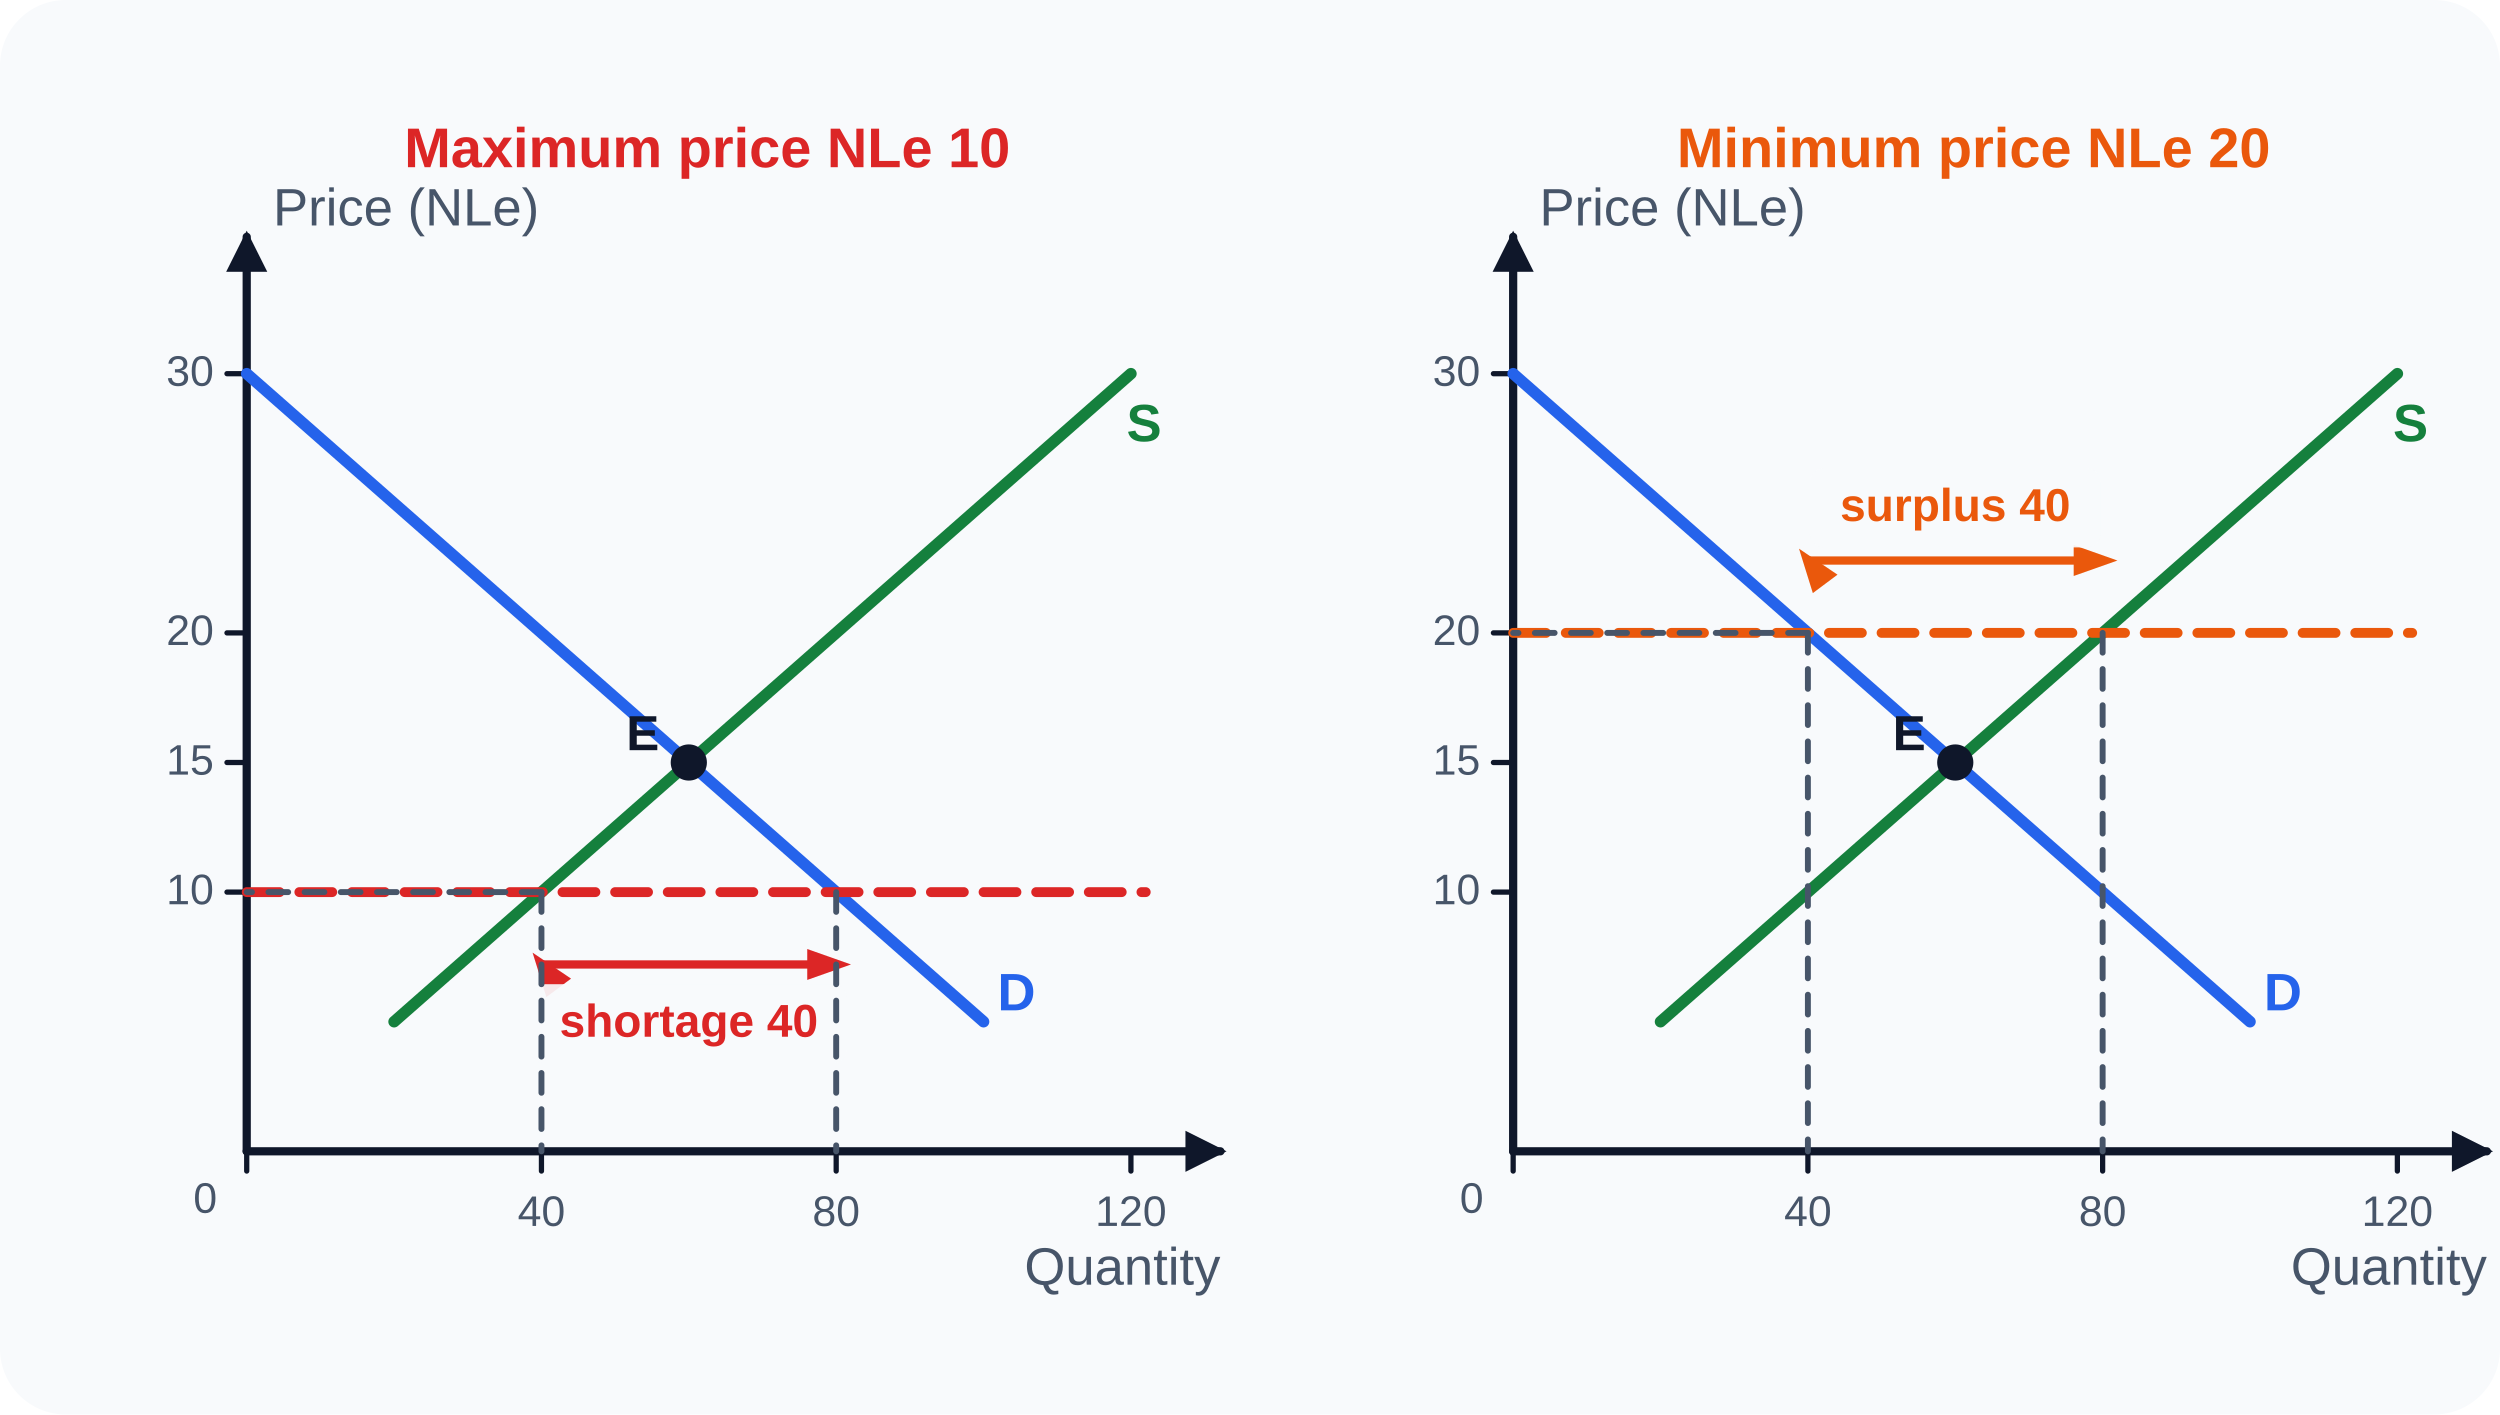
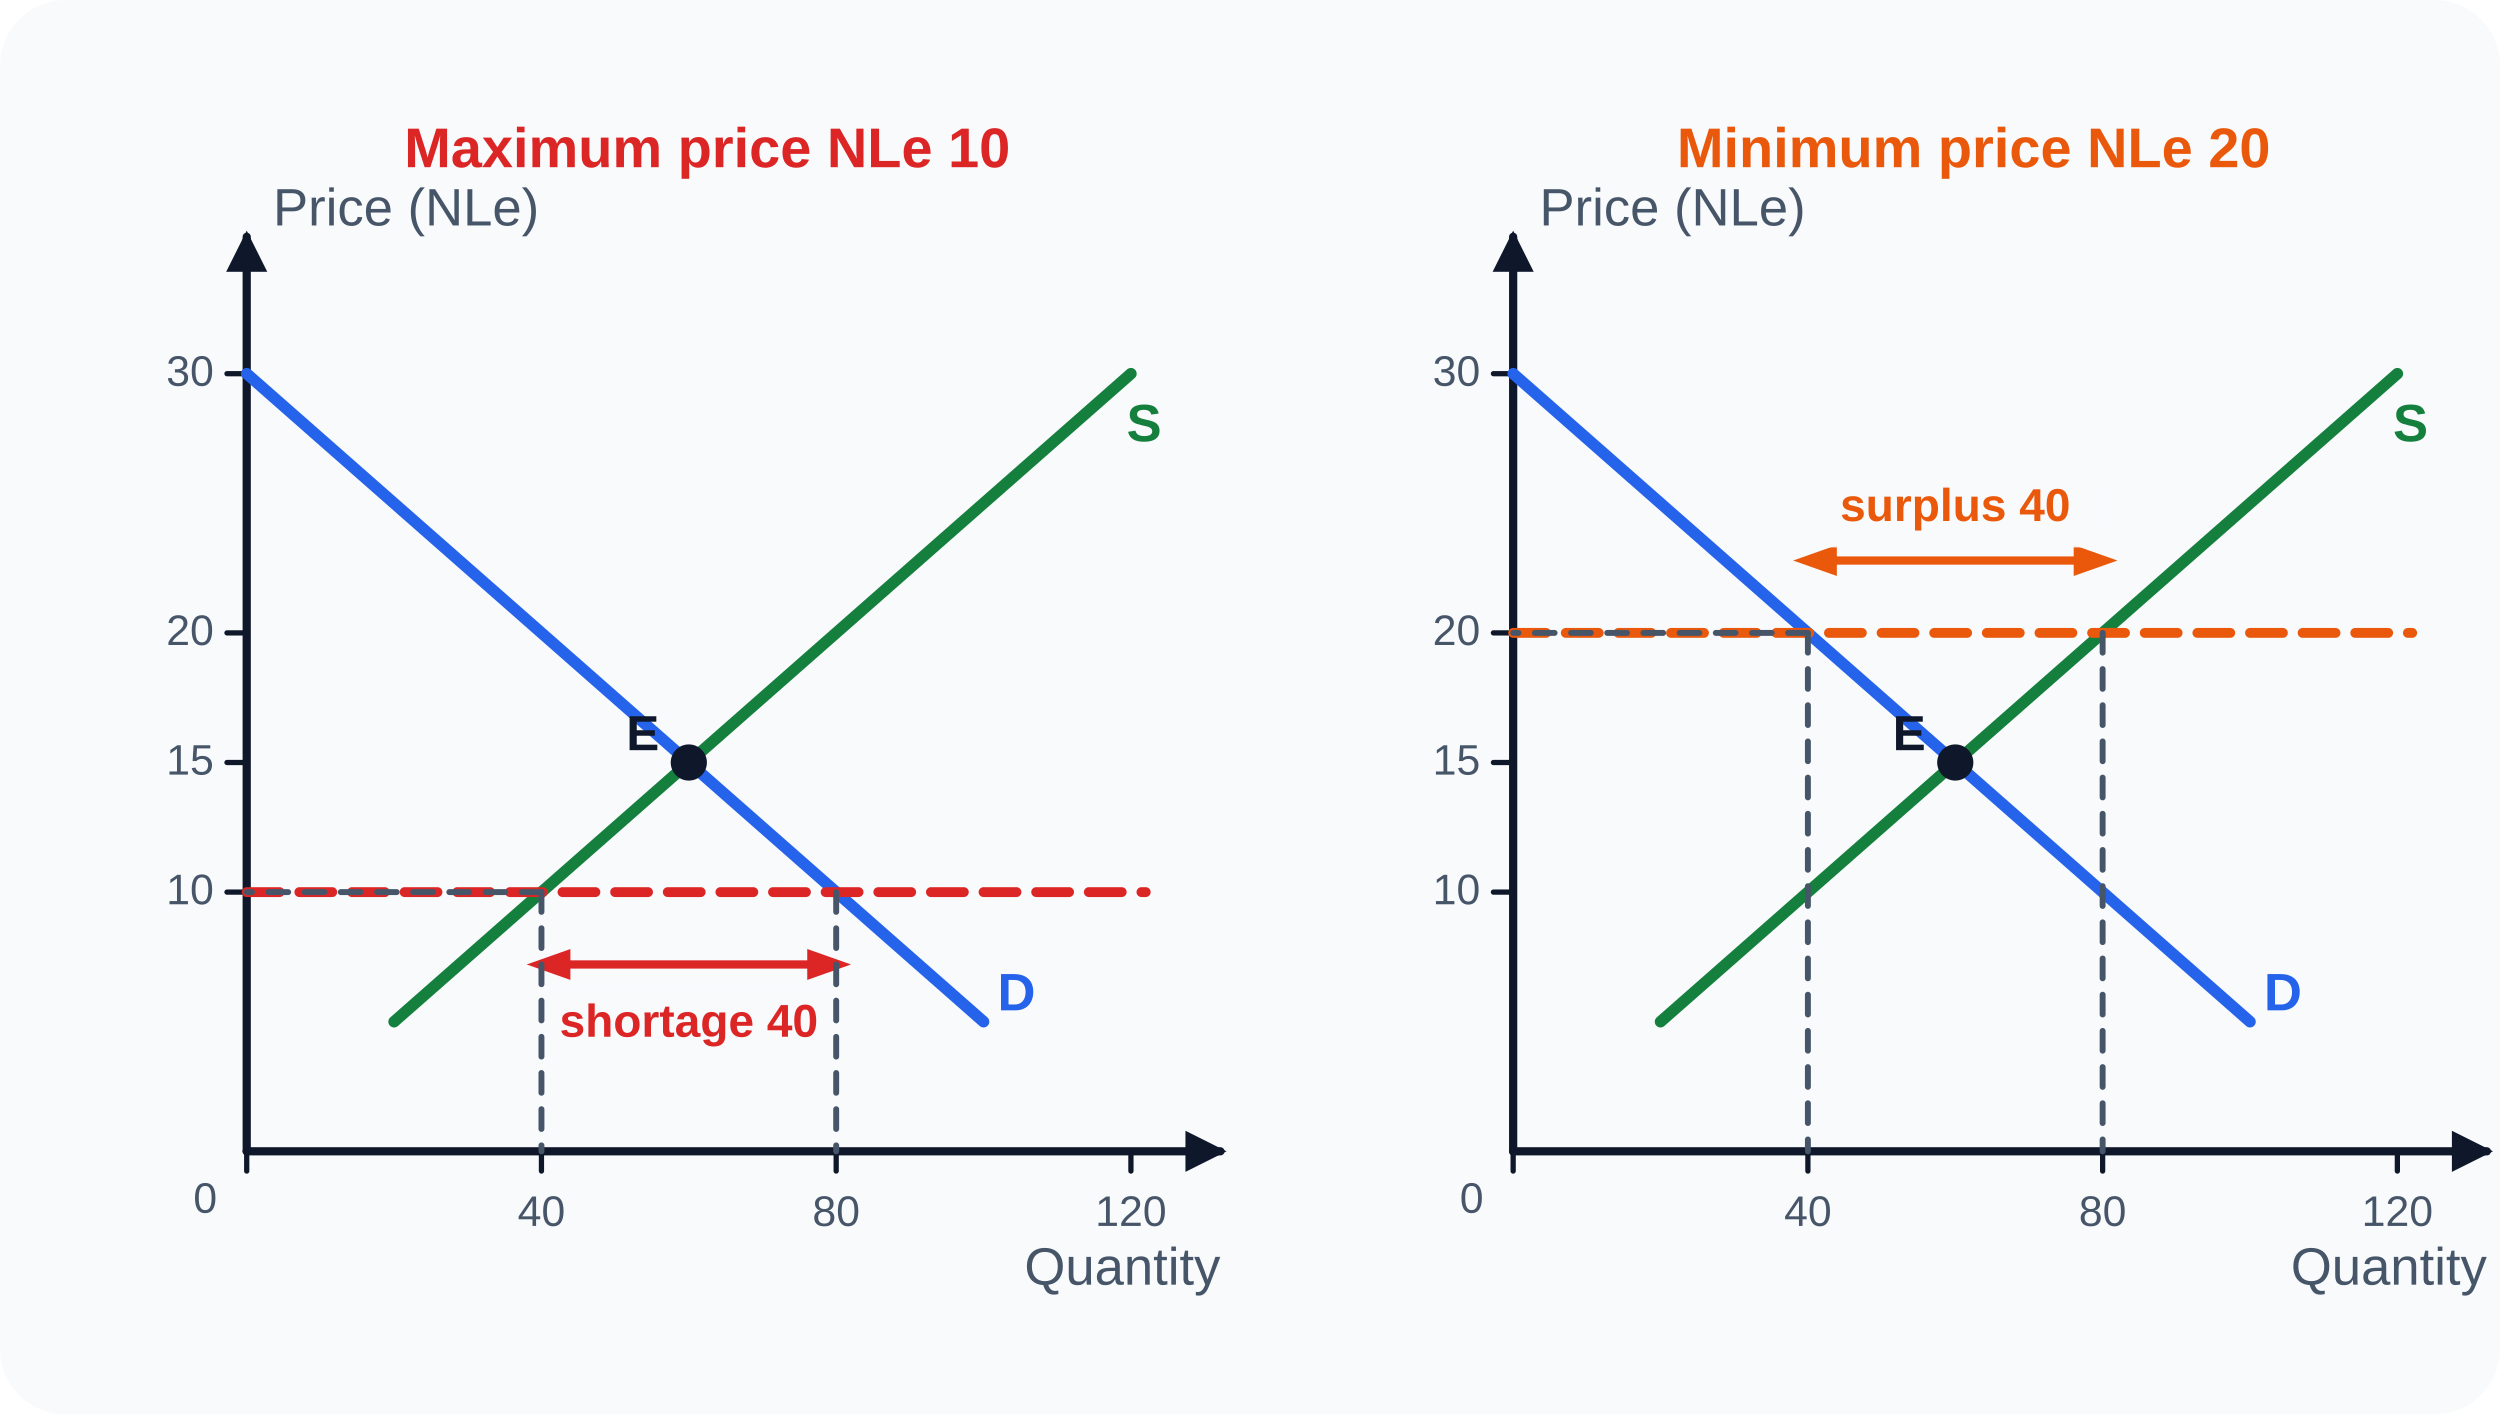
<svg xmlns="http://www.w3.org/2000/svg" viewBox="0 0 760 430" role="img" aria-labelledby="t d" font-family="Arial, Helvetica, sans-serif">
  <defs>
    <marker id="a0f172a" viewBox="0 0 10 10" refX="8.5" refY="5" markerWidth="5" markerHeight="5" orient="auto">
      <path d="M0 0 L10 5 L0 10 z" fill="#0f172a" />
    </marker>
    <marker id="a0f172as" viewBox="0 0 10 10" refX="1.5" refY="5" markerWidth="5" markerHeight="5" orient="auto">
      <path d="M10 0 L0 5 L10 10 z" fill="#0f172a" />
    </marker>
  </defs>
  <rect width="760" height="430" rx="20" fill="#f8fafc" />
  <line x1="75.0" y1="350.0" x2="371.0" y2="350.0" stroke="#0f172a" stroke-width="2.5" stroke-linecap="round" marker-end="url(#a0f172a)" />
  <line x1="75.0" y1="350.0" x2="75.0" y2="72.0" stroke="#0f172a" stroke-width="2.5" stroke-linecap="round" marker-end="url(#a0f172a)" />
  <text x="371.0" y="386.0" font-size="16" fill="#475569" text-anchor="end" dominant-baseline="middle" font-weight="normal">Quantity</text>
  <text x="83.0" y="64.0" font-size="16" fill="#475569" text-anchor="start" dominant-baseline="middle" font-weight="normal">Price (NLe)</text>
  <text x="66.0" y="365.0" font-size="13" fill="#475569" text-anchor="end" dominant-baseline="middle" font-weight="normal">0</text>
  <line x1="75.0" y1="350.0" x2="75.0" y2="356.0" stroke="#0f172a" stroke-width="1.6" stroke-linecap="round" />
  <line x1="164.6" y1="350.0" x2="164.6" y2="356.0" stroke="#0f172a" stroke-width="1.6" stroke-linecap="round" />
  <text x="164.6" y="369.0" font-size="13" fill="#475569" text-anchor="middle" dominant-baseline="middle" font-weight="normal">40</text>
  <line x1="254.2" y1="350.0" x2="254.2" y2="356.0" stroke="#0f172a" stroke-width="1.6" stroke-linecap="round" />
  <text x="254.2" y="369.0" font-size="13" fill="#475569" text-anchor="middle" dominant-baseline="middle" font-weight="normal">80</text>
  <line x1="343.8" y1="350.0" x2="343.8" y2="356.0" stroke="#0f172a" stroke-width="1.6" stroke-linecap="round" />
  <text x="343.8" y="369.0" font-size="13" fill="#475569" text-anchor="middle" dominant-baseline="middle" font-weight="normal">120</text>
  <line x1="69.0" y1="271.2" x2="75.0" y2="271.2" stroke="#0f172a" stroke-width="1.6" stroke-linecap="round" />
  <text x="65.0" y="271.2" font-size="13" fill="#475569" text-anchor="end" dominant-baseline="middle" font-weight="normal">10</text>
  <line x1="69.0" y1="231.8" x2="75.0" y2="231.8" stroke="#0f172a" stroke-width="1.6" stroke-linecap="round" />
  <text x="65.0" y="231.8" font-size="13" fill="#475569" text-anchor="end" dominant-baseline="middle" font-weight="normal">15</text>
  <line x1="69.0" y1="192.4" x2="75.0" y2="192.4" stroke="#0f172a" stroke-width="1.6" stroke-linecap="round" />
  <text x="65.0" y="192.4" font-size="13" fill="#475569" text-anchor="end" dominant-baseline="middle" font-weight="normal">20</text>
  <line x1="69.0" y1="113.6" x2="75.0" y2="113.6" stroke="#0f172a" stroke-width="1.6" stroke-linecap="round" />
  <text x="65.0" y="113.6" font-size="13" fill="#475569" text-anchor="end" dominant-baseline="middle" font-weight="normal">30</text>
  <path d="M 75.0 113.6 L 119.8 153.0 L 164.6 192.4 L 209.4 231.8 L 254.2 271.2 L 299.0 310.6" stroke="#2563eb" stroke-width="3.5" fill="none" stroke-linejoin="round" stroke-linecap="round" />
  <path d="M 119.8 310.6 L 164.6 271.2 L 209.4 231.8 L 254.2 192.4 L 299.0 153.0 L 343.8 113.6" stroke="#15803d" stroke-width="3.5" fill="none" stroke-linejoin="round" stroke-linecap="round" />
  <text x="309.0" y="302.6" font-size="16" fill="#2563eb" text-anchor="middle" dominant-baseline="middle" font-weight="bold">D</text>
  <text x="347.8" y="129.6" font-size="16" fill="#15803d" text-anchor="middle" dominant-baseline="middle" font-weight="bold">S</text>
  <circle cx="209.4" cy="231.8" r="5.0" fill="#0f172a" stroke="#0f172a" stroke-width="1" />
  <text x="195.4" y="223.8" font-size="15" fill="#0f172a" text-anchor="middle" dominant-baseline="middle" font-weight="bold">E</text>
  <line x1="75.0" y1="271.2" x2="348.3" y2="271.2" stroke="#dc2626" stroke-width="3" stroke-linecap="round" stroke-dasharray="10 6" />
  <line x1="164.6" y1="293.2" x2="254.2" y2="293.2" stroke="#dc2626" stroke-width="2.5" stroke-linecap="round" />
-   <polygon points="161.9,289.6 173.6,297.5 166.1,303.1" fill="#dc2626" />
+   <polygon points="160.1,293.2 173.4,288.5 173.4,297.9" fill="#dc2626" />
  <polygon points="258.7,293.2 245.4,297.9 245.4,288.5" fill="#dc2626" />
  <rect x="161.3" y="299.2" width="96.2" height="24.0" rx="4" fill="#f8fafc" stroke="none" stroke-width="0" opacity="0.92" />
  <text x="209.4" y="311.2" font-size="14" fill="#dc2626" text-anchor="middle" dominant-baseline="middle" font-weight="bold">shortage 40</text>
  <line x1="164.6" y1="271.2" x2="164.6" y2="350.0" stroke="#475569" stroke-width="1.8" stroke-linecap="round" stroke-dasharray="6 5" />
  <line x1="164.6" y1="271.2" x2="75.0" y2="271.2" stroke="#475569" stroke-width="1.8" stroke-linecap="round" stroke-dasharray="6 5" />
  <line x1="254.2" y1="271.2" x2="254.2" y2="350.0" stroke="#475569" stroke-width="1.8" stroke-linecap="round" stroke-dasharray="6 5" />
  <text x="215.0" y="46.0" font-size="17" fill="#dc2626" text-anchor="middle" dominant-baseline="middle" font-weight="bold">Maximum price NLe 10</text>
  <line x1="460.0" y1="350.0" x2="756.0" y2="350.0" stroke="#0f172a" stroke-width="2.5" stroke-linecap="round" marker-end="url(#a0f172a)" />
  <line x1="460.0" y1="350.0" x2="460.0" y2="72.0" stroke="#0f172a" stroke-width="2.5" stroke-linecap="round" marker-end="url(#a0f172a)" />
  <text x="756.0" y="386.0" font-size="16" fill="#475569" text-anchor="end" dominant-baseline="middle" font-weight="normal">Quantity</text>
  <text x="468.0" y="64.0" font-size="16" fill="#475569" text-anchor="start" dominant-baseline="middle" font-weight="normal">Price (NLe)</text>
  <text x="451.0" y="365.0" font-size="13" fill="#475569" text-anchor="end" dominant-baseline="middle" font-weight="normal">0</text>
  <line x1="460.0" y1="350.0" x2="460.0" y2="356.0" stroke="#0f172a" stroke-width="1.6" stroke-linecap="round" />
  <line x1="549.6" y1="350.0" x2="549.6" y2="356.0" stroke="#0f172a" stroke-width="1.6" stroke-linecap="round" />
  <text x="549.6" y="369.0" font-size="13" fill="#475569" text-anchor="middle" dominant-baseline="middle" font-weight="normal">40</text>
  <line x1="639.2" y1="350.0" x2="639.2" y2="356.0" stroke="#0f172a" stroke-width="1.6" stroke-linecap="round" />
  <text x="639.2" y="369.0" font-size="13" fill="#475569" text-anchor="middle" dominant-baseline="middle" font-weight="normal">80</text>
  <line x1="728.8" y1="350.0" x2="728.8" y2="356.0" stroke="#0f172a" stroke-width="1.6" stroke-linecap="round" />
  <text x="728.8" y="369.0" font-size="13" fill="#475569" text-anchor="middle" dominant-baseline="middle" font-weight="normal">120</text>
  <line x1="454.0" y1="271.2" x2="460.0" y2="271.2" stroke="#0f172a" stroke-width="1.6" stroke-linecap="round" />
  <text x="450.0" y="271.2" font-size="13" fill="#475569" text-anchor="end" dominant-baseline="middle" font-weight="normal">10</text>
  <line x1="454.0" y1="231.8" x2="460.0" y2="231.8" stroke="#0f172a" stroke-width="1.6" stroke-linecap="round" />
  <text x="450.0" y="231.8" font-size="13" fill="#475569" text-anchor="end" dominant-baseline="middle" font-weight="normal">15</text>
  <line x1="454.0" y1="192.4" x2="460.0" y2="192.4" stroke="#0f172a" stroke-width="1.6" stroke-linecap="round" />
  <text x="450.0" y="192.4" font-size="13" fill="#475569" text-anchor="end" dominant-baseline="middle" font-weight="normal">20</text>
  <line x1="454.0" y1="113.6" x2="460.0" y2="113.6" stroke="#0f172a" stroke-width="1.6" stroke-linecap="round" />
  <text x="450.0" y="113.6" font-size="13" fill="#475569" text-anchor="end" dominant-baseline="middle" font-weight="normal">30</text>
  <path d="M 460.0 113.6 L 504.8 153.0 L 549.6 192.4 L 594.4 231.8 L 639.2 271.2 L 684.0 310.6" stroke="#2563eb" stroke-width="3.5" fill="none" stroke-linejoin="round" stroke-linecap="round" />
  <path d="M 504.8 310.6 L 549.6 271.2 L 594.4 231.8 L 639.2 192.4 L 684.0 153.0 L 728.8 113.6" stroke="#15803d" stroke-width="3.5" fill="none" stroke-linejoin="round" stroke-linecap="round" />
  <text x="694.0" y="302.6" font-size="16" fill="#2563eb" text-anchor="middle" dominant-baseline="middle" font-weight="bold">D</text>
  <text x="732.8" y="129.6" font-size="16" fill="#15803d" text-anchor="middle" dominant-baseline="middle" font-weight="bold">S</text>
  <circle cx="594.4" cy="231.8" r="5.0" fill="#0f172a" stroke="#0f172a" stroke-width="1" />
  <text x="580.4" y="223.8" font-size="15" fill="#0f172a" text-anchor="middle" dominant-baseline="middle" font-weight="bold">E</text>
  <line x1="460.0" y1="192.4" x2="733.3" y2="192.4" stroke="#ea580c" stroke-width="3" stroke-linecap="round" stroke-dasharray="10 6" />
  <line x1="549.6" y1="170.4" x2="639.2" y2="170.4" stroke="#ea580c" stroke-width="2.5" stroke-linecap="round" />
-   <polygon points="546.9,166.8 558.6,174.7 551.1,180.3" fill="#ea580c" />
+   <polygon points="545.1,170.4 558.4,165.7 558.4,175.1" fill="#ea580c" />
  <polygon points="643.7,170.4 630.4,175.1 630.4,165.7" fill="#ea580c" />
  <rect x="550.2" y="142.4" width="88.4" height="24.0" rx="4" fill="#f8fafc" stroke="none" stroke-width="0" opacity="0.92" />
  <text x="594.4" y="154.4" font-size="14" fill="#ea580c" text-anchor="middle" dominant-baseline="middle" font-weight="bold">surplus 40</text>
  <line x1="549.6" y1="192.4" x2="549.6" y2="350.0" stroke="#475569" stroke-width="1.8" stroke-linecap="round" stroke-dasharray="6 5" />
  <line x1="549.6" y1="192.4" x2="460.0" y2="192.4" stroke="#475569" stroke-width="1.8" stroke-linecap="round" stroke-dasharray="6 5" />
  <line x1="639.2" y1="192.4" x2="639.2" y2="350.0" stroke="#475569" stroke-width="1.8" stroke-linecap="round" stroke-dasharray="6 5" />
  <text x="600.0" y="46.0" font-size="17" fill="#ea580c" text-anchor="middle" dominant-baseline="middle" font-weight="bold">Minimum price NLe 20</text>
</svg>
